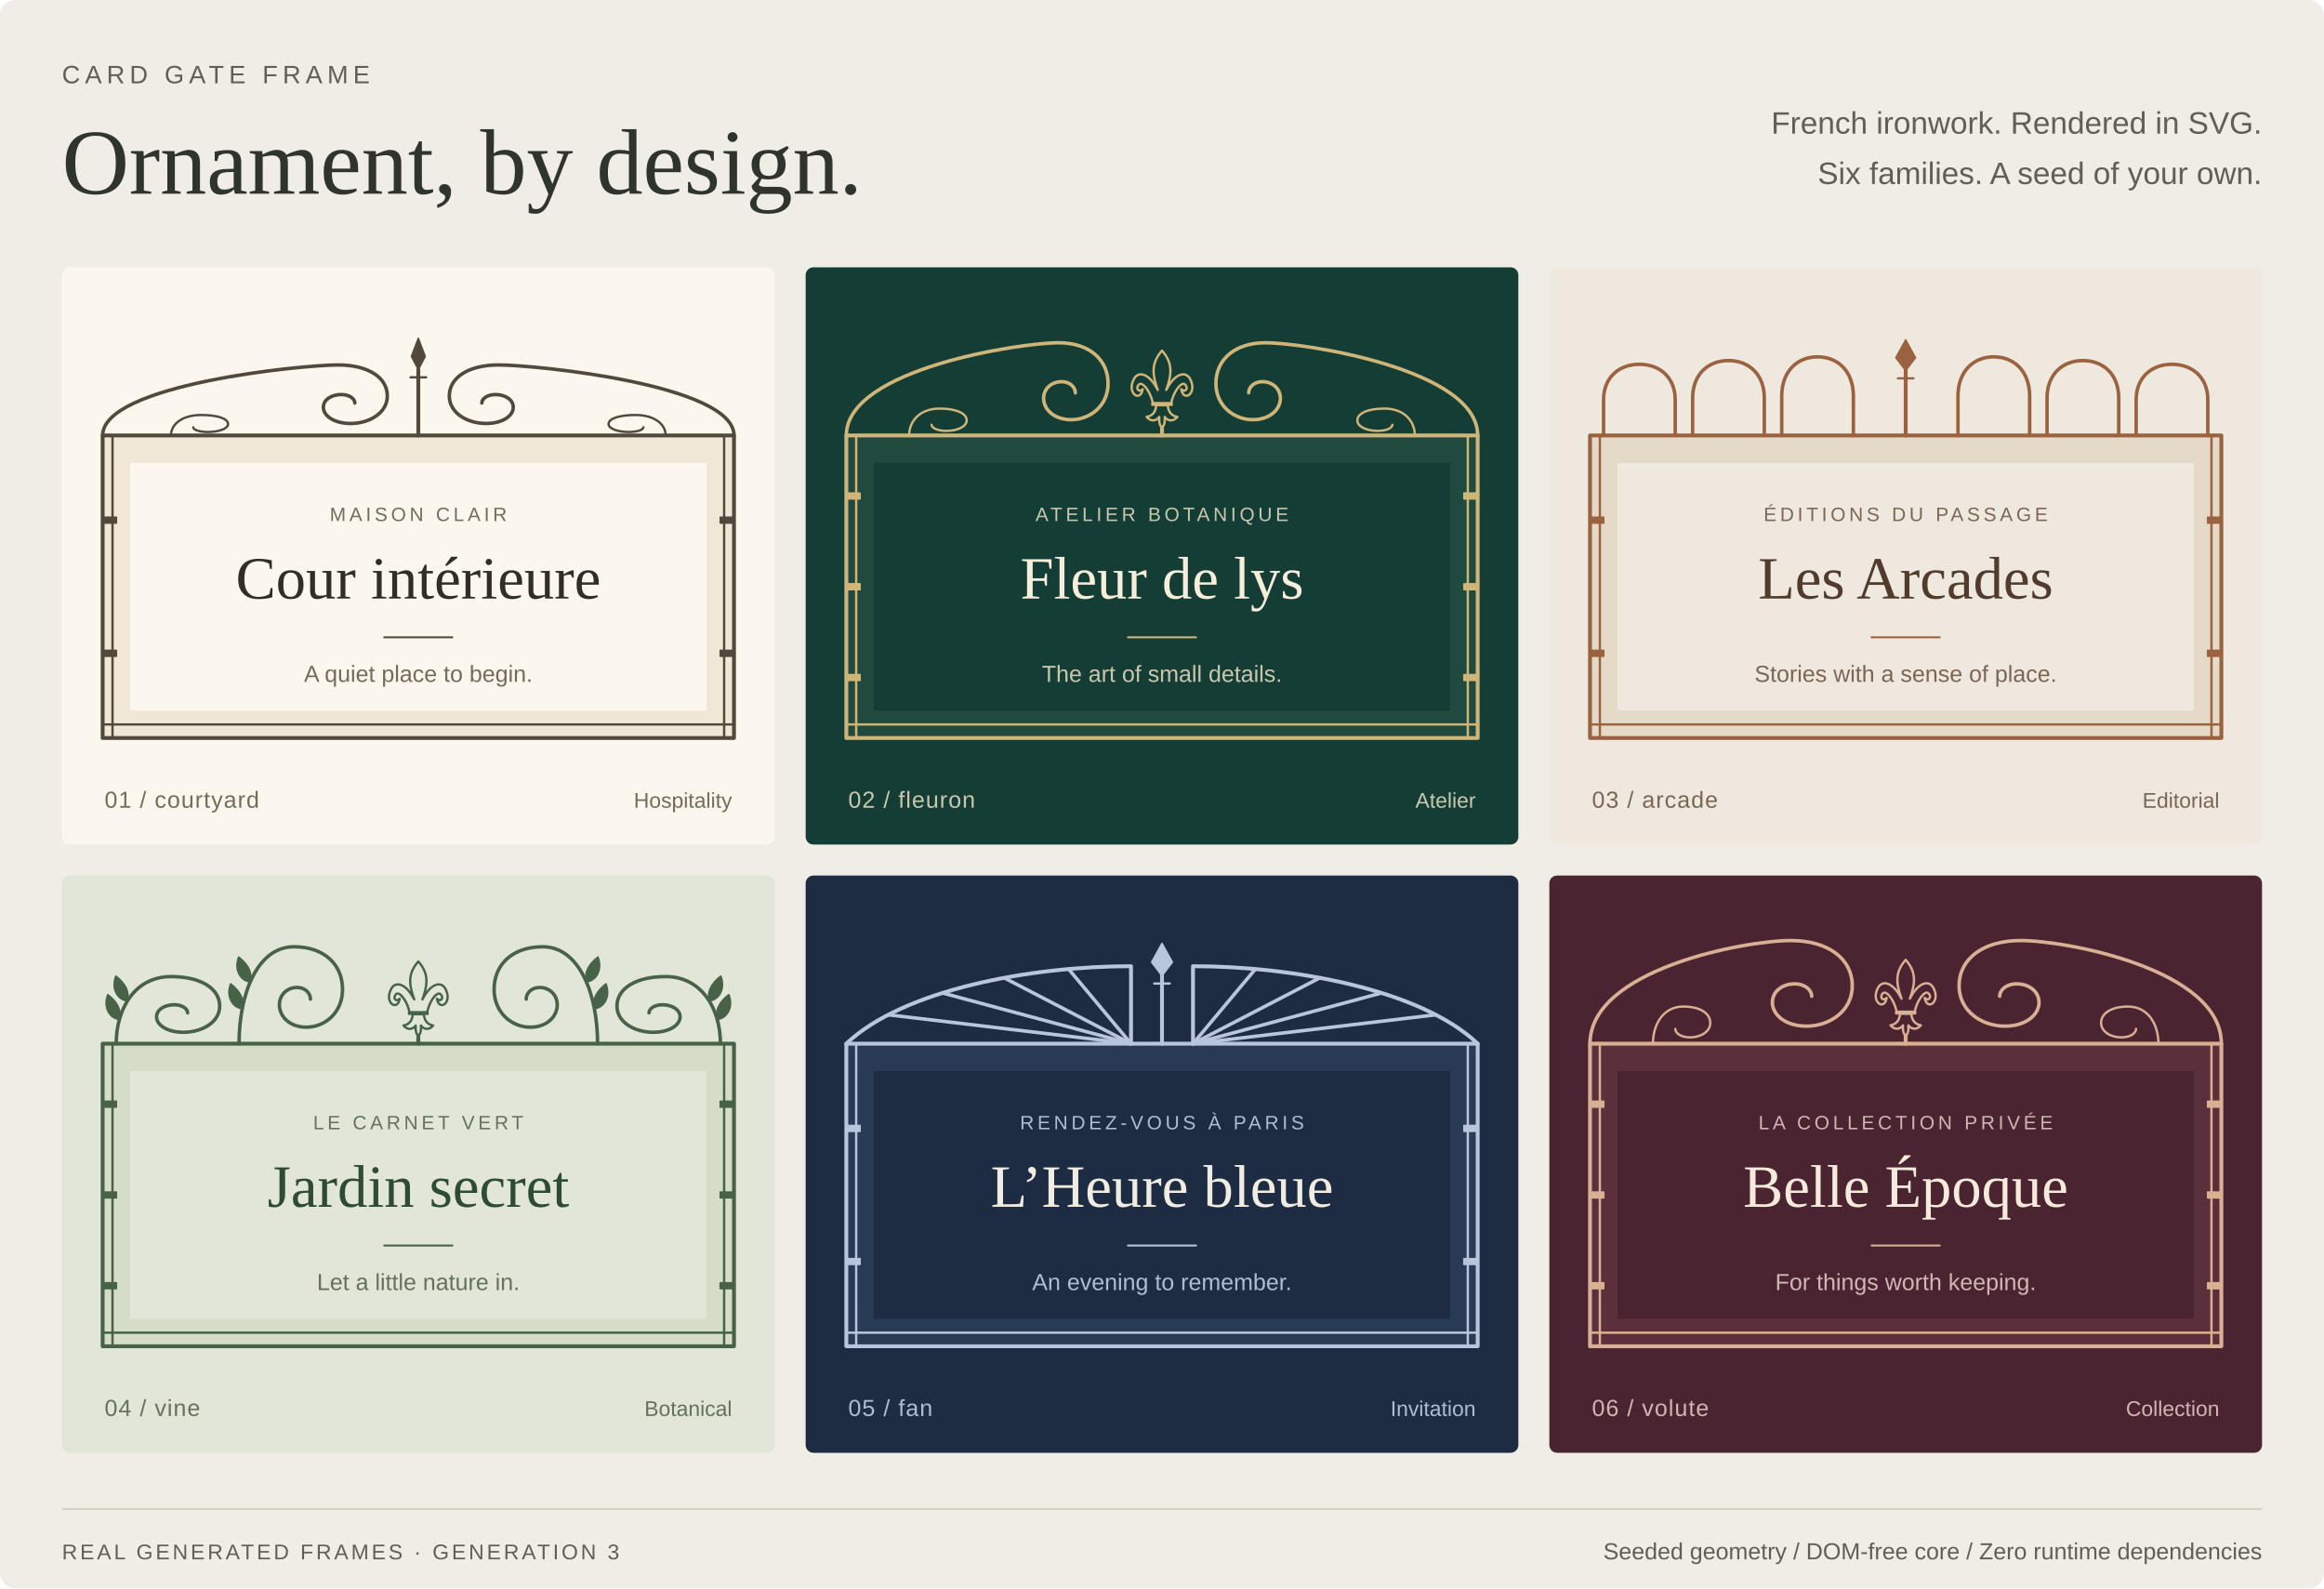
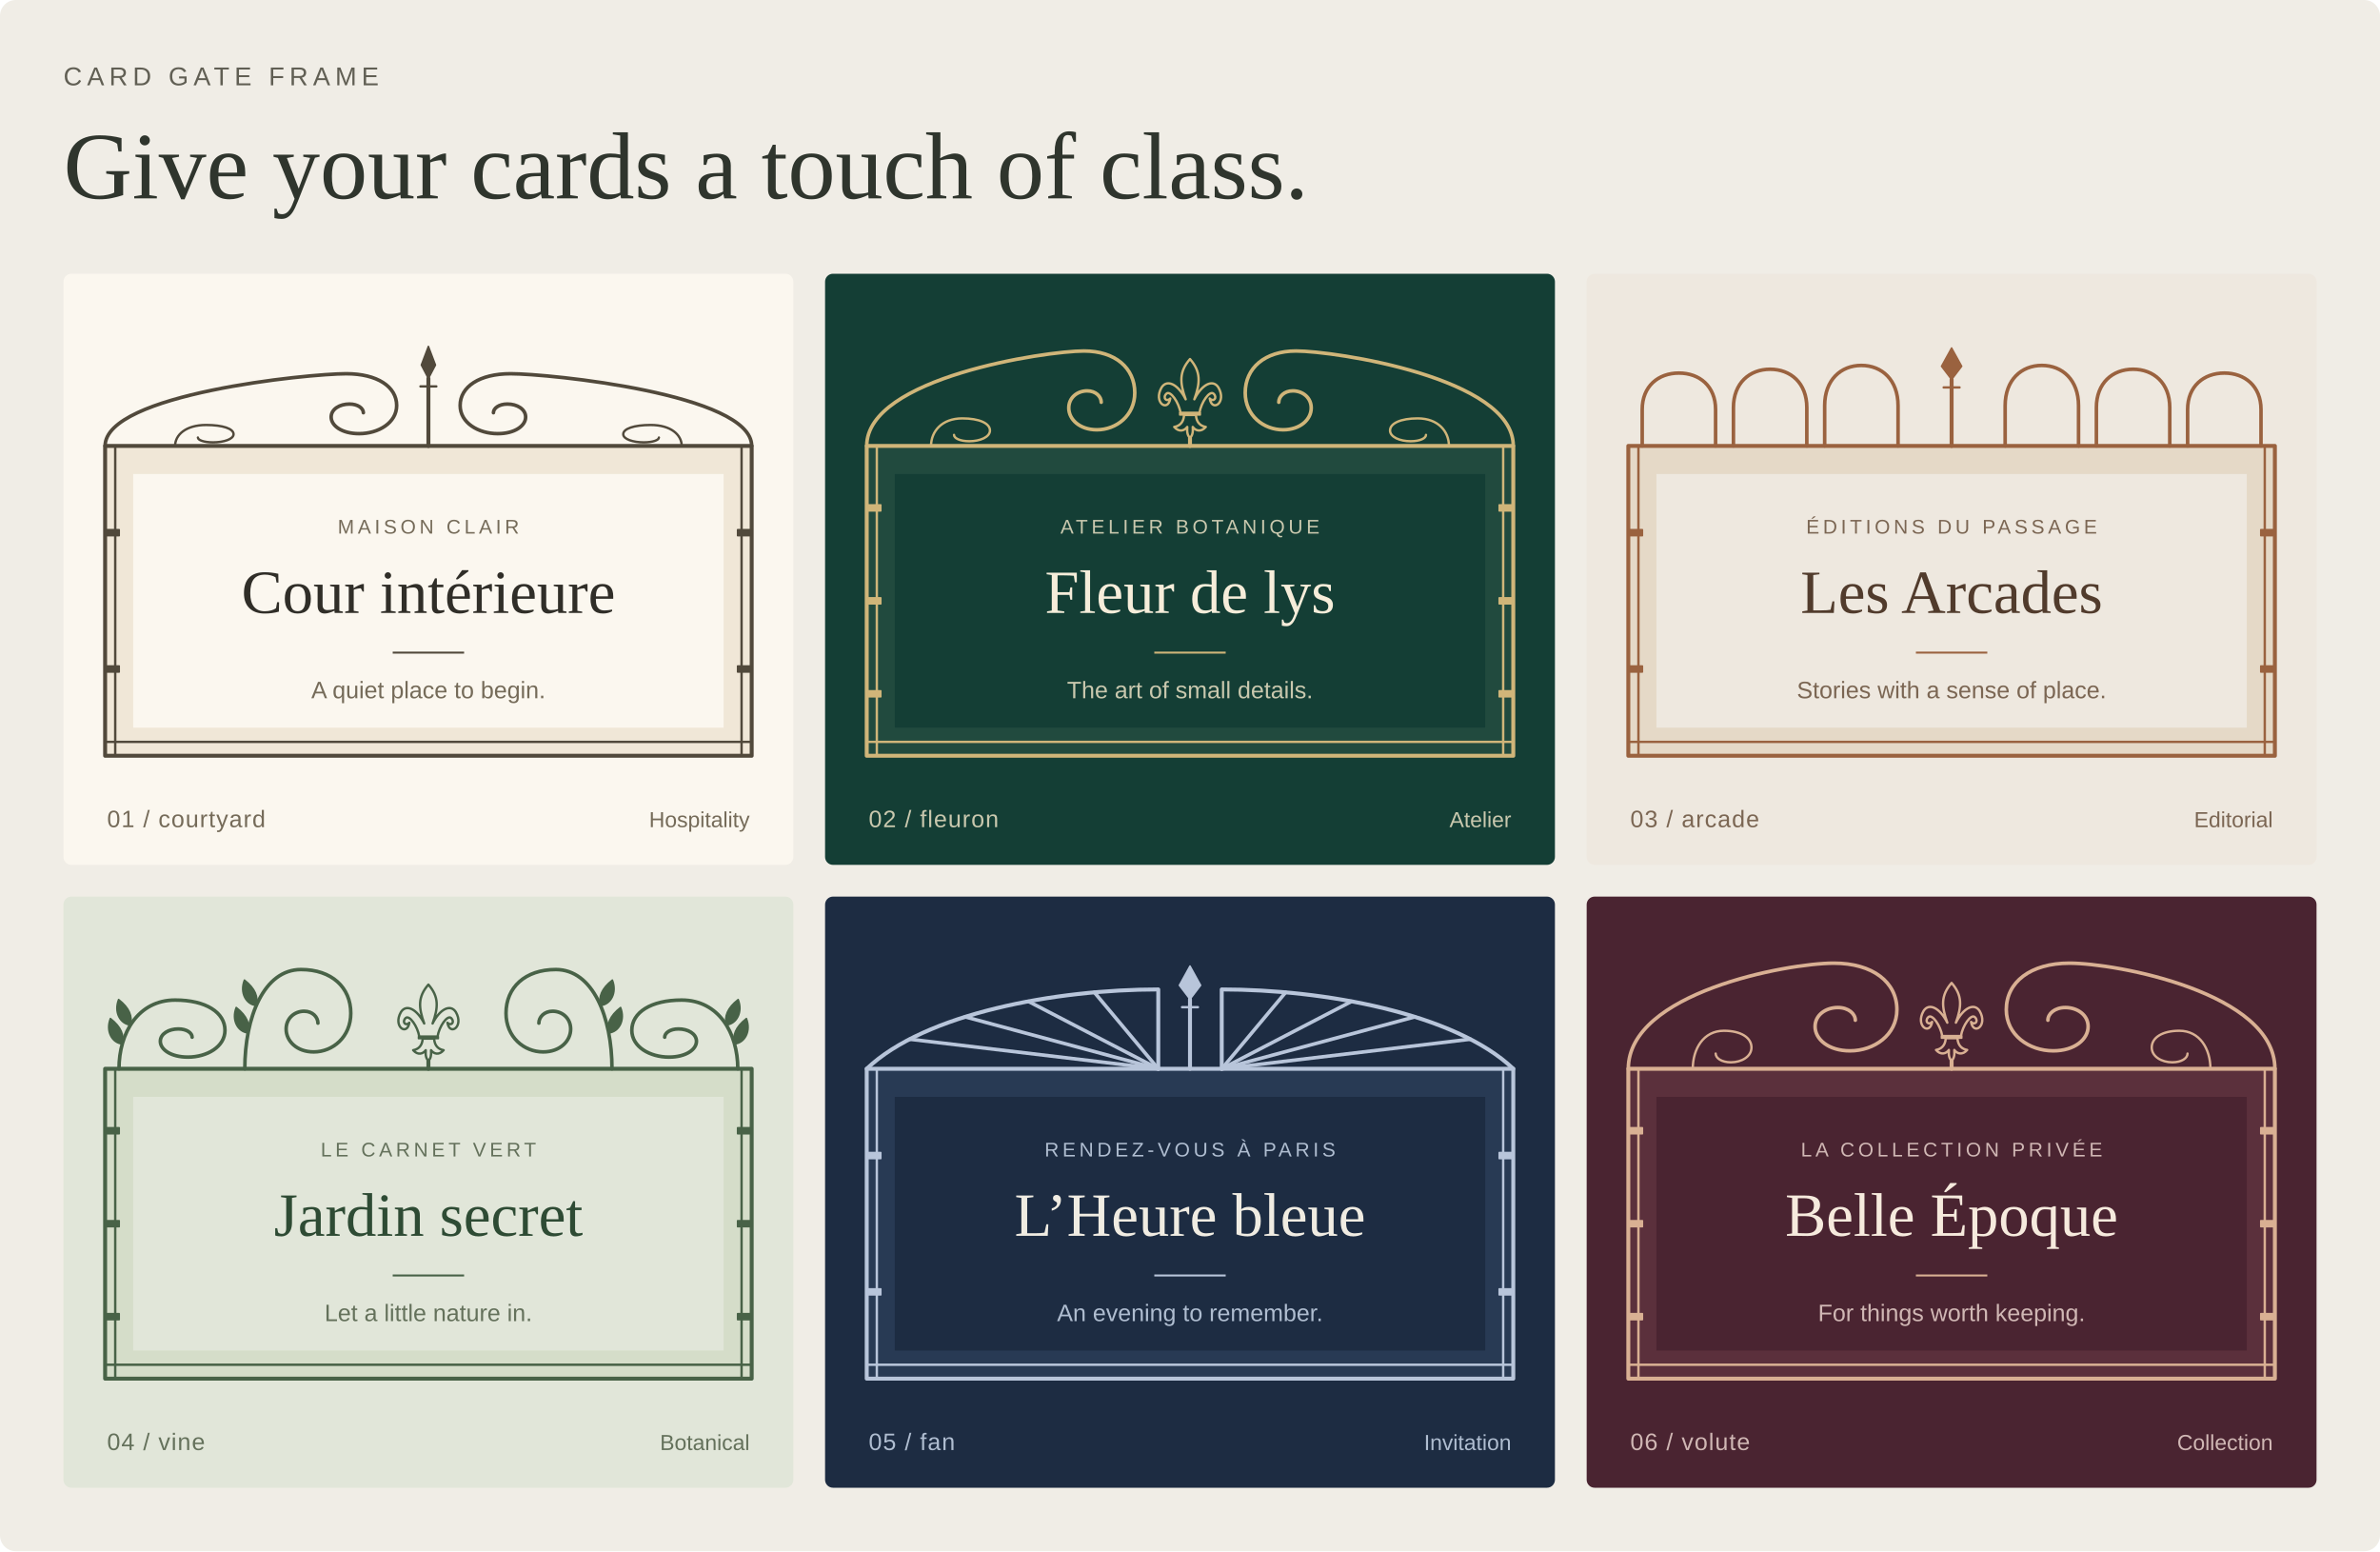
- <svg xmlns="http://www.w3.org/2000/svg" width="1200" height="820" viewBox="0 0 1200 820" role="img" aria-labelledby="title description" font-family="Arial, Helvetica, sans-serif">
-   <rect width="1200" height="820" rx="8" fill="#f0ede6" />
+ <svg xmlns="http://www.w3.org/2000/svg" width="1200" height="782" viewBox="0 0 1200 782" role="img" aria-labelledby="title description" font-family="Arial, Helvetica, sans-serif">
+   <rect width="1200" height="782" rx="8" fill="#f0ede6" />
  <text x="32" y="43" font-size="13" fill="#615f54" letter-spacing="2.5">CARD GATE FRAME</text>
-   <text x="32" y="100" font-size="48" fill="#2f352d" font-family="Georgia, Times New Roman, serif">Ornament, by design.</text>
-   <text x="1168" y="69" font-size="16" fill="#615f54" text-anchor="end">French ironwork. Rendered in SVG.</text>
-   <text x="1168" y="95" font-size="16" fill="#615f54" text-anchor="end">Six families. A seed of your own.</text>
+   <text x="32" y="100" font-size="48" fill="#2f352d" font-family="Georgia, Times New Roman, serif">Give your cards a touch of class.</text>
  <g transform="translate(32 138)">
    <g data-example="courtyard">
      <rect width="368" height="298" rx="4" fill="#fbf7ef" />
      <g transform="translate(12 16)" data-safe="{&quot;left&quot;:23.16,&quot;top&quot;:84.96,&quot;right&quot;:320.84,&quot;bottom&quot;:212.84}">
        <svg width="344" height="236" viewBox="0 0 344 236" data-gate-frame-generation-version="3">
          <path d="M9 70.8 L335 70.8 L335 227 L9 227 Z M23.16 84.96 L23.16 212.84 L320.84 212.84 L320.84 84.96 Z" fill="#f0e7d7" fill-rule="evenodd" stroke="none" />
          <g stroke="#51493b" fill="none" stroke-linecap="round" stroke-linejoin="round">
            <g stroke-width="2">
              <path d="M9 227 L9 70.8 L335 70.8 L335 227 Z" />
              <path d="M172 36.795 L172 70.8" />
            </g>
            <g stroke-width="1.8">
              <path d="M9 70.8 C9 44.596 111.596 34.406 130.549 34.406 C146.253 34.406 156 40.957 156 50.419 C156 59.154 146.794 64.613 137.047 64.613 C128.383 64.613 122.968 60.61 122.968 56.242 C122.968 52.239 127.3 49.691 132.173 49.691 C136.505 49.691 139.213 51.875 139.213 54.059" />
              <path d="M335 70.8 C335 44.596 232.404 34.406 213.451 34.406 C197.747 34.406 188 40.957 188 50.419 C188 59.154 197.206 64.613 206.953 64.613 C215.617 64.613 221.032 60.61 221.032 56.242 C221.032 52.239 216.7 49.691 211.827 49.691 C207.495 49.691 204.787 51.875 204.787 54.059" />
            </g>
            <g stroke-width="1.2">
              <path d="M14.098 70.8 L14.098 227" />
              <path d="M329.902 70.8 L329.902 227" />
              <path d="M9 220 L335 220" />
              <path d="M168 40.795 L176 40.795" />
              <path d="M44.28 70.8 C44.28 65.312 49.587 60.246 59.906 60.246 C68.456 60.246 73.763 62.145 73.763 64.889 C73.763 67.423 68.751 69.006 63.444 69.006 C58.727 69.006 55.778 67.845 55.778 66.578" />
              <path d="M299.72 70.8 C299.72 65.312 294.413 60.246 284.094 60.246 C275.544 60.246 270.237 62.145 270.237 64.889 C270.237 67.423 275.25 69.006 280.556 69.006 C285.274 69.006 288.222 67.845 288.222 66.578" />
            </g>
            <g stroke-width="0.8" fill="#51493b">
              <path d="M9 113.036 L16.098 113.036 L16.098 116.036 L9 116.036 Z" />
              <path d="M335 113.036 L327.902 113.036 L327.902 116.036 L335 116.036 Z" />
              <path d="M9 181.764 L16.098 181.764 L16.098 184.764 L9 184.764 Z" />
              <path d="M335 181.764 L327.902 181.764 L327.902 184.764 L335 184.764 Z" />
              <path d="M172 20.639 L175.554 30.009 L172 36.795 L168.446 30.009 Z" />
            </g>
          </g>
        </svg>
        <g data-content="courtyard" text-anchor="middle">
          <text x="172" y="115" font-size="10" fill="#756b59" letter-spacing="1.8">MAISON CLAIR</text>
          <text x="172" y="155" font-size="31" fill="#302e28" font-family="Georgia, Times New Roman, serif">Cour intérieure</text>
          <path d="M154 175 H190" stroke="#51493b" stroke-width="1" />
          <text x="172" y="198" font-size="12" fill="#756b59">A quiet place to begin.</text>
        </g>
      </g>
      <text x="22" y="279" font-size="12" fill="#756b59" letter-spacing="0.5">01 / courtyard</text>
      <text x="346" y="279" font-size="11" fill="#756b59" text-anchor="end">Hospitality</text>
    </g>
  </g>
  <g transform="translate(416 138)">
    <g data-example="fleuron">
      <rect width="368" height="298" rx="4" fill="#143e35" />
      <g transform="translate(12 16)" data-safe="{&quot;left&quot;:23.16,&quot;top&quot;:84.96,&quot;right&quot;:320.84,&quot;bottom&quot;:212.84}">
        <svg width="344" height="236" viewBox="0 0 344 236" data-gate-frame-generation-version="3">
          <path d="M9 70.8 L335 70.8 L335 227 L9 227 Z M23.16 84.96 L23.16 212.84 L320.84 212.84 L320.84 84.96 Z" fill="#214a3e" fill-rule="evenodd" stroke="none" />
          <g stroke="#d0b579" fill="none" stroke-linecap="round" stroke-linejoin="round">
            <g stroke-width="2">
              <path d="M9 227 L9 70.8 L335 70.8 L335 227 Z" />
              <path d="M172 70.8 L172 66.8" />
            </g>
            <g stroke-width="1.8">
              <path d="M9 70.8 C9 36.342 99.422 22.942 118.515 22.942 C134.335 22.942 144.155 31.556 144.155 43.999 C144.155 55.485 134.881 62.664 125.062 62.664 C116.333 62.664 110.878 57.4 110.878 51.657 C110.878 46.392 115.242 43.042 120.152 43.042 C124.516 43.042 127.244 45.914 127.244 48.785" />
              <path d="M335 70.8 C335 36.342 244.578 22.942 225.485 22.942 C209.665 22.942 199.845 31.556 199.845 43.999 C199.845 55.485 209.119 62.664 218.938 62.664 C227.667 62.664 233.122 57.4 233.122 51.657 C233.122 46.392 228.758 43.042 223.848 43.042 C219.484 43.042 216.756 45.914 216.756 48.785" />
            </g>
            <g stroke-width="1.2">
              <path d="M14.098 70.8 L14.098 227" />
              <path d="M329.902 70.8 L329.902 227" />
              <path d="M9 220 L335 220" />
              <path d="M167.225 54.145 C166.429 48.892 162.051 42.525 160.061 44.515 C158.072 46.504 160.061 48.892 162.051 46.902 C160.857 54.066 153.296 48.892 157.674 41.331 C160.459 36.953 166.031 39.739 169.811 47.3 C166.827 38.943 166.429 33.372 172 27.005 C177.571 33.372 177.173 38.943 174.189 47.3 C177.969 39.739 183.541 36.953 186.326 41.331 C190.704 48.892 183.143 54.066 181.949 46.902 C183.939 48.892 185.928 46.504 183.939 44.515 C181.949 42.525 177.571 48.892 176.775 54.145 L167.225 54.145 Z" />
              <path d="M169.015 55.18 C168.816 59.239 166.429 60.831 164.041 61.229 C166.429 64.014 169.214 63.218 170.607 61.229 C170.408 64.014 170.806 65.606 172 66.8 C173.194 65.606 173.592 64.014 173.393 61.229 C174.786 63.218 177.571 64.014 179.959 61.229 C177.571 60.831 175.184 59.239 174.985 55.18 L169.015 55.18 Z" />
              <path d="M41.437 70.8 C41.437 63.583 46.783 56.921 57.178 56.921 C65.792 56.921 71.138 59.419 71.138 63.028 C71.138 66.359 66.089 68.441 60.742 68.441 C55.99 68.441 53.02 66.914 53.02 65.248" />
              <path d="M302.563 70.8 C302.563 63.583 297.217 56.921 286.822 56.921 C278.208 56.921 272.862 59.419 272.862 63.028 C272.862 66.359 277.911 68.441 283.257 68.441 C288.01 68.441 290.98 66.914 290.98 65.248" />
            </g>
            <g stroke-width="0.8" fill="#d0b579">
              <path d="M9 100.54 L16.098 100.54 L16.098 103.54 L9 103.54 Z" />
              <path d="M335 100.54 L327.902 100.54 L327.902 103.54 L335 103.54 Z" />
              <path d="M9 147.4 L16.098 147.4 L16.098 150.4 L9 150.4 Z" />
              <path d="M335 147.4 L327.902 147.4 L327.902 150.4 L335 150.4 Z" />
              <path d="M9 194.26 L16.098 194.26 L16.098 197.26 L9 197.26 Z" />
              <path d="M335 194.26 L327.902 194.26 L327.902 197.26 L335 197.26 Z" />
              <path d="M166.827 54.145 L177.173 54.145 L177.173 55.18 L166.827 55.18 Z" />
            </g>
          </g>
        </svg>
        <g data-content="fleuron" text-anchor="middle">
          <text x="172" y="115" font-size="10" fill="#c9c8ae" letter-spacing="1.8">ATELIER BOTANIQUE</text>
          <text x="172" y="155" font-size="31" fill="#f6edda" font-family="Georgia, Times New Roman, serif">Fleur de lys</text>
          <path d="M154 175 H190" stroke="#d0b579" stroke-width="1" />
          <text x="172" y="198" font-size="12" fill="#c9c8ae">The art of small details.</text>
        </g>
      </g>
      <text x="22" y="279" font-size="12" fill="#c9c8ae" letter-spacing="0.5">02 / fleuron</text>
      <text x="346" y="279" font-size="11" fill="#c9c8ae" text-anchor="end">Atelier</text>
    </g>
  </g>
  <g transform="translate(800 138)">
    <g data-example="arcade">
      <rect width="368" height="298" rx="4" fill="#eee8df" />
      <g transform="translate(12 16)" data-safe="{&quot;left&quot;:23.16,&quot;top&quot;:84.96,&quot;right&quot;:320.84,&quot;bottom&quot;:212.84}">
        <svg width="344" height="236" viewBox="0 0 344 236" data-gate-frame-generation-version="3">
          <path d="M9 70.8 L335 70.8 L335 227 L9 227 Z M23.16 84.96 L23.16 212.84 L320.84 212.84 L320.84 84.96 Z" fill="#e5d9c7" fill-rule="evenodd" stroke="none" />
          <g stroke="#9a623f" fill="none" stroke-linecap="round" stroke-linejoin="round">
            <g stroke-width="2">
              <path d="M9 227 L9 70.8 L335 70.8 L335 227 Z" />
              <path d="M172 37.317 L172 70.8" />
            </g>
            <g stroke-width="1.8">
              <path d="M16 70.8 L16 52.434 C16 40.679 24.14 34.067 34.5 34.067 C44.86 34.067 53 40.679 53 52.434 L53 70.8" />
              <path d="M328 70.8 L328 52.434 C328 40.679 319.86 34.067 309.5 34.067 C299.14 34.067 291 40.679 291 52.434 L291 70.8" />
              <path d="M62 70.8 L62 51.472 C62 39.102 70.14 32.144 80.5 32.144 C90.86 32.144 99 39.102 99 51.472 L99 70.8" />
              <path d="M282 70.8 L282 51.472 C282 39.102 273.86 32.144 263.5 32.144 C253.14 32.144 245 39.102 245 51.472 L245 70.8" />
              <path d="M108 70.8 L108 50.511 C108 37.525 116.14 30.221 126.5 30.221 C136.86 30.221 145 37.525 145 50.511 L145 70.8" />
              <path d="M236 70.8 L236 50.511 C236 37.525 227.86 30.221 217.5 30.221 C207.14 30.221 199 37.525 199 50.511 L199 70.8" />
            </g>
            <g stroke-width="1.2">
              <path d="M14.098 70.8 L14.098 227" />
              <path d="M329.902 70.8 L329.902 227" />
              <path d="M9 220 L335 220" />
              <path d="M168 41.317 L176 41.317" />
            </g>
            <g stroke-width="0.8" fill="#9a623f">
              <path d="M9 113.036 L16.098 113.036 L16.098 116.036 L9 116.036 Z" />
              <path d="M335 113.036 L327.902 113.036 L327.902 116.036 L335 116.036 Z" />
              <path d="M9 181.764 L16.098 181.764 L16.098 184.764 L9 184.764 Z" />
              <path d="M335 181.764 L327.902 181.764 L327.902 184.764 L335 184.764 Z" />
              <path d="M172 21.441 L177.08 30.649 L172 37.317 L166.92 30.649 Z" />
            </g>
          </g>
        </svg>
        <g data-content="arcade" text-anchor="middle">
          <text x="172" y="115" font-size="10" fill="#7b6653" letter-spacing="1.8">ÉDITIONS DU PASSAGE</text>
          <text x="172" y="155" font-size="31" fill="#513b2c" font-family="Georgia, Times New Roman, serif">Les Arcades</text>
          <path d="M154 175 H190" stroke="#9a623f" stroke-width="1" />
          <text x="172" y="198" font-size="12" fill="#7b6653">Stories with a sense of place.</text>
        </g>
      </g>
      <text x="22" y="279" font-size="12" fill="#7b6653" letter-spacing="0.5">03 / arcade</text>
      <text x="346" y="279" font-size="11" fill="#7b6653" text-anchor="end">Editorial</text>
    </g>
  </g>
  <g transform="translate(32 452)">
    <g data-example="vine">
      <rect width="368" height="298" rx="4" fill="#e1e6d9" />
      <g transform="translate(12 16)" data-safe="{&quot;left&quot;:23.16,&quot;top&quot;:84.96,&quot;right&quot;:320.84,&quot;bottom&quot;:212.84}">
        <svg width="344" height="236" viewBox="0 0 344 236" data-gate-frame-generation-version="3">
          <path d="M9 70.8 L335 70.8 L335 227 L9 227 Z M23.16 84.96 L23.16 212.84 L320.84 212.84 L320.84 84.96 Z" fill="#d5ddc9" fill-rule="evenodd" stroke="none" />
          <g stroke="#486247" fill="none" stroke-linecap="round" stroke-linejoin="round">
            <g stroke-width="2">
              <path d="M9 227 L9 70.8 L335 70.8 L335 227 Z" />
              <path d="M172 70.8 L172 66.8" />
            </g>
            <g stroke-width="1.8">
              <path d="M16 70.8 C16 52.788 25.618 36.161 44.319 36.161 C59.815 36.161 69.433 42.396 69.433 51.402 C69.433 59.716 60.349 64.911 50.731 64.911 C42.182 64.911 36.839 61.101 36.839 56.944 C36.839 53.134 41.114 50.71 45.922 50.71 C50.197 50.71 52.869 52.788 52.869 54.866" />
              <path d="M328 70.8 C328 52.788 318.382 36.161 299.68 36.161 C284.185 36.161 274.567 42.396 274.567 51.402 C274.567 59.716 283.651 64.911 293.269 64.911 C301.818 64.911 307.161 61.101 307.161 56.944 C307.161 53.134 302.887 50.71 298.078 50.71 C293.803 50.71 291.131 52.788 291.131 54.866" />
              <path d="M79.433 70.8 C79.433 44.782 89.051 20.766 107.752 20.766 C123.248 20.766 132.866 29.773 132.866 42.781 C132.866 54.789 123.782 62.294 114.164 62.294 C105.615 62.294 100.272 56.791 100.272 50.787 C100.272 45.283 104.546 41.781 109.355 41.781 C113.63 41.781 116.302 44.782 116.302 47.785" />
              <path d="M264.567 70.8 C264.567 44.782 254.949 20.766 236.248 20.766 C220.752 20.766 211.134 29.773 211.134 42.781 C211.134 54.789 220.218 62.294 229.836 62.294 C238.385 62.294 243.728 56.791 243.728 50.787 C243.728 45.283 239.454 41.781 234.645 41.781 C230.37 41.781 227.698 44.782 227.698 47.785" />
            </g>
            <g stroke-width="1.2">
              <path d="M14.098 70.8 L14.098 227" />
              <path d="M329.902 70.8 L329.902 227" />
              <path d="M9 220 L335 220" />
              <path d="M167.387 54.577 C166.619 49.503 162.391 43.353 160.469 45.275 C158.547 47.197 160.469 49.503 162.391 47.581 C161.237 54.5 153.934 49.503 158.162 42.2 C160.853 37.972 166.234 40.662 169.886 47.965 C167.003 39.894 166.619 34.512 172 28.362 C177.381 34.512 176.997 39.894 174.114 47.965 C177.766 40.662 183.147 37.972 185.838 42.2 C190.066 49.503 182.763 54.5 181.609 47.581 C183.531 49.503 185.453 47.197 183.531 45.275 C181.609 43.353 177.381 49.503 176.613 54.577 L167.387 54.577 Z" />
              <path d="M169.117 55.576 C168.925 59.497 166.619 61.034 164.312 61.419 C166.619 64.109 169.309 63.341 170.655 61.419 C170.463 64.109 170.847 65.647 172 66.8 C173.153 65.647 173.537 64.109 173.345 61.419 C174.691 63.341 177.381 64.109 179.688 61.419 C177.381 61.034 175.075 59.497 174.883 55.576 L169.117 55.576 Z" />
            </g>
            <g stroke-width="0.8" fill="#486247">
              <path d="M9 100.54 L16.098 100.54 L16.098 103.54 L9 103.54 Z" />
              <path d="M335 100.54 L327.902 100.54 L327.902 103.54 L335 103.54 Z" />
              <path d="M9 147.4 L16.098 147.4 L16.098 150.4 L9 150.4 Z" />
              <path d="M335 147.4 L327.902 147.4 L327.902 150.4 L335 150.4 Z" />
              <path d="M9 194.26 L16.098 194.26 L16.098 197.26 L9 197.26 Z" />
              <path d="M335 194.26 L327.902 194.26 L327.902 197.26 L335 197.26 Z" />
              <path d="M167.003 54.577 L176.997 54.577 L176.997 55.576 L167.003 55.576 Z" />
              <path d="M17.655 58.281 C12.525 57.854 9.105 51.87 11.67 45.458 C17.227 49.732 18.68 54.007 17.655 58.281 Z" />
              <path d="M326.345 58.281 C331.475 57.854 334.895 51.87 332.33 45.458 C326.773 49.732 325.32 54.007 326.345 58.281 Z" />
              <path d="M21.794 48.714 C16.665 48.287 13.245 42.302 15.81 35.89 C21.367 40.165 22.82 44.44 21.794 48.714 Z" />
              <path d="M322.206 48.714 C327.335 48.287 330.755 42.302 328.19 35.89 C322.633 40.165 321.18 44.44 322.206 48.714 Z" />
              <path d="M81.088 52.718 C75.958 52.29 72.538 46.306 75.103 39.894 C80.66 44.168 82.113 48.443 81.088 52.718 Z" />
              <path d="M262.913 52.718 C268.042 52.29 271.462 46.306 268.897 39.894 C263.34 44.168 261.887 48.443 262.913 52.718 Z" />
              <path d="M85.227 38.898 C80.098 38.471 76.678 32.486 79.243 26.074 C84.8 30.349 86.253 34.624 85.227 38.898 Z" />
              <path d="M258.773 38.898 C263.902 38.471 267.322 32.486 264.757 26.074 C259.2 30.349 257.747 34.624 258.773 38.898 Z" />
            </g>
          </g>
        </svg>
        <g data-content="vine" text-anchor="middle">
          <text x="172" y="115" font-size="10" fill="#64715b" letter-spacing="1.8">LE CARNET VERT</text>
          <text x="172" y="155" font-size="31" fill="#2e4b34" font-family="Georgia, Times New Roman, serif">Jardin secret</text>
          <path d="M154 175 H190" stroke="#486247" stroke-width="1" />
          <text x="172" y="198" font-size="12" fill="#64715b">Let a little nature in.</text>
        </g>
      </g>
      <text x="22" y="279" font-size="12" fill="#64715b" letter-spacing="0.5">04 / vine</text>
      <text x="346" y="279" font-size="11" fill="#64715b" text-anchor="end">Botanical</text>
    </g>
  </g>
  <g transform="translate(416 452)">
    <g data-example="fan">
      <rect width="368" height="298" rx="4" fill="#1d2c42" />
      <g transform="translate(12 16)" data-safe="{&quot;left&quot;:23.16,&quot;top&quot;:84.96,&quot;right&quot;:320.84,&quot;bottom&quot;:212.84}">
        <svg width="344" height="236" viewBox="0 0 344 236" data-gate-frame-generation-version="3">
          <path d="M9 70.8 L335 70.8 L335 227 L9 227 Z M23.16 84.96 L23.16 212.84 L320.84 212.84 L320.84 84.96 Z" fill="#283a54" fill-rule="evenodd" stroke="none" />
          <g stroke="#b8c5da" fill="none" stroke-linecap="round" stroke-linejoin="round">
            <g stroke-width="2">
              <path d="M9 227 L9 70.8 L335 70.8 L335 227 Z" />
              <path d="M172 35.741 L172 70.8" />
              <path d="M9 70.8 C38.4 42.799 104.55 30.798 156 30.798 L156 70.8" />
              <path d="M335 70.8 C305.6 42.799 239.45 30.798 188 30.798 L188 70.8" />
            </g>
            <g stroke-width="1.8">
              <path d="M156 70.8 L30.638 55.887" />
              <path d="M188 70.8 L313.362 55.887" />
              <path d="M156 70.8 L58.627 44.623" />
              <path d="M188 70.8 L285.373 44.623" />
              <path d="M156 70.8 L90.497 36.815" />
              <path d="M188 70.8 L253.503 36.815" />
              <path d="M156 70.8 L123.778 32.27" />
              <path d="M188 70.8 L220.222 32.27" />
            </g>
            <g stroke-width="1.2">
              <path d="M14.098 70.8 L14.098 227" />
              <path d="M329.902 70.8 L329.902 227" />
              <path d="M9 220 L335 220" />
              <path d="M168 39.741 L176 39.741" />
            </g>
            <g stroke-width="0.8" fill="#b8c5da">
              <path d="M9 113.036 L16.098 113.036 L16.098 116.036 L9 116.036 Z" />
              <path d="M335 113.036 L327.902 113.036 L327.902 116.036 L335 116.036 Z" />
              <path d="M9 181.764 L16.098 181.764 L16.098 184.764 L9 184.764 Z" />
              <path d="M335 181.764 L327.902 181.764 L327.902 184.764 L335 184.764 Z" />
              <path d="M172 19.017 L177.352 28.717 L172 35.741 L166.648 28.717 Z" />
            </g>
          </g>
        </svg>
        <g data-content="fan" text-anchor="middle">
          <text x="172" y="115" font-size="10" fill="#afbdd0" letter-spacing="1.8">RENDEZ-VOUS À PARIS</text>
          <text x="172" y="155" font-size="31" fill="#f0ece2" font-family="Georgia, Times New Roman, serif">L’Heure bleue</text>
          <path d="M154 175 H190" stroke="#b8c5da" stroke-width="1" />
          <text x="172" y="198" font-size="12" fill="#afbdd0">An evening to remember.</text>
        </g>
      </g>
      <text x="22" y="279" font-size="12" fill="#afbdd0" letter-spacing="0.5">05 / fan</text>
      <text x="346" y="279" font-size="11" fill="#afbdd0" text-anchor="end">Invitation</text>
    </g>
  </g>
  <g transform="translate(800 452)">
    <g data-example="volute">
      <rect width="368" height="298" rx="4" fill="#4a2431" />
      <g transform="translate(12 16)" data-safe="{&quot;left&quot;:23.16,&quot;top&quot;:84.96,&quot;right&quot;:320.84,&quot;bottom&quot;:212.84}">
        <svg width="344" height="236" viewBox="0 0 344 236" data-gate-frame-generation-version="3">
          <path d="M9 70.8 L335 70.8 L335 227 L9 227 Z M23.16 84.96 L23.16 212.84 L320.84 212.84 L320.84 84.96 Z" fill="#5b303c" fill-rule="evenodd" stroke="none" />
          <g stroke="#d9b093" fill="none" stroke-linecap="round" stroke-linejoin="round">
            <g stroke-width="2">
              <path d="M9 227 L9 70.8 L335 70.8 L335 227 Z" />
              <path d="M172 70.8 L172 66.8" />
            </g>
            <g stroke-width="1.8">
              <path d="M9 70.8 C9 32.464 88.96 17.555 112.633 17.555 C132.248 17.555 144.423 27.139 144.423 40.983 C144.423 53.762 132.924 61.748 120.749 61.748 C109.927 61.748 103.163 55.891 103.163 49.502 C103.163 43.645 108.575 39.918 114.662 39.918 C120.073 39.918 123.455 43.113 123.455 46.307" />
              <path d="M335 70.8 C335 32.464 255.04 17.555 231.367 17.555 C211.752 17.555 199.577 27.139 199.577 40.983 C199.577 53.762 211.076 61.748 223.251 61.748 C234.073 61.748 240.837 55.891 240.837 49.502 C240.837 43.645 235.425 39.918 229.338 39.918 C223.927 39.918 220.545 43.113 220.545 46.307" />
            </g>
            <g stroke-width="1.2">
              <path d="M14.098 70.8 L14.098 227" />
              <path d="M329.902 70.8 L329.902 227" />
              <path d="M9 220 L335 220" />
              <path d="M167.286 54.308 C166.5 49.122 162.179 42.837 160.215 44.801 C158.251 46.765 160.215 49.122 162.179 47.158 C161 54.229 153.536 49.122 157.858 41.658 C160.608 37.337 166.107 40.087 169.839 47.551 C166.893 39.301 166.5 33.801 172 27.516 C177.5 33.801 177.107 39.301 174.161 47.551 C177.893 40.087 183.392 37.337 186.142 41.658 C190.464 49.122 183 54.229 181.821 47.158 C183.785 49.122 185.749 46.765 183.785 44.801 C181.821 42.837 177.5 49.122 176.714 54.308 L167.286 54.308 Z" />
              <path d="M169.054 55.329 C168.857 59.336 166.5 60.907 164.143 61.3 C166.5 64.05 169.25 63.264 170.625 61.3 C170.429 64.05 170.821 65.621 172 66.8 C173.179 65.621 173.571 64.05 173.375 61.3 C174.75 63.264 177.5 64.05 179.857 61.3 C177.5 60.907 175.143 59.336 174.946 55.329 L169.054 55.329 Z" />
              <path d="M41.501 70.8 C41.501 60.833 46.828 51.632 57.185 51.632 C65.766 51.632 71.093 55.082 71.093 60.066 C71.093 64.666 66.062 67.541 60.736 67.541 C56.001 67.541 53.042 65.433 53.042 63.133" />
              <path d="M302.499 70.8 C302.499 60.833 297.172 51.632 286.815 51.632 C278.233 51.632 272.907 55.082 272.907 60.066 C272.907 64.666 277.938 67.541 283.264 67.541 C287.999 67.541 290.958 65.433 290.958 63.133" />
            </g>
            <g stroke-width="0.8" fill="#d9b093">
              <path d="M9 100.54 L16.098 100.54 L16.098 103.54 L9 103.54 Z" />
              <path d="M335 100.54 L327.902 100.54 L327.902 103.54 L335 103.54 Z" />
              <path d="M9 147.4 L16.098 147.4 L16.098 150.4 L9 150.4 Z" />
              <path d="M335 147.4 L327.902 147.4 L327.902 150.4 L335 150.4 Z" />
              <path d="M9 194.26 L16.098 194.26 L16.098 197.26 L9 197.26 Z" />
              <path d="M335 194.26 L327.902 194.26 L327.902 197.26 L335 197.26 Z" />
              <path d="M166.893 54.308 L177.107 54.308 L177.107 55.329 L166.893 55.329 Z" />
            </g>
          </g>
        </svg>
        <g data-content="volute" text-anchor="middle">
          <text x="172" y="115" font-size="10" fill="#d0b7b4" letter-spacing="1.8">LA COLLECTION PRIVÉE</text>
          <text x="172" y="155" font-size="31" fill="#f6eadd" font-family="Georgia, Times New Roman, serif">Belle Époque</text>
          <path d="M154 175 H190" stroke="#d9b093" stroke-width="1" />
          <text x="172" y="198" font-size="12" fill="#d0b7b4">For things worth keeping.</text>
        </g>
      </g>
      <text x="22" y="279" font-size="12" fill="#d0b7b4" letter-spacing="0.5">06 / volute</text>
      <text x="346" y="279" font-size="11" fill="#d0b7b4" text-anchor="end">Collection</text>
    </g>
  </g>
-   <path d="M32 779 H1168" stroke="#d4d0c5" />
-   <text x="32" y="805" font-size="11" fill="#615f54" letter-spacing="1.4">REAL GENERATED FRAMES · GENERATION 3</text>
-   <text x="1168" y="805" font-size="12" fill="#615f54" text-anchor="end">Seeded geometry  /  DOM-free core  /  Zero runtime dependencies</text>
</svg>
